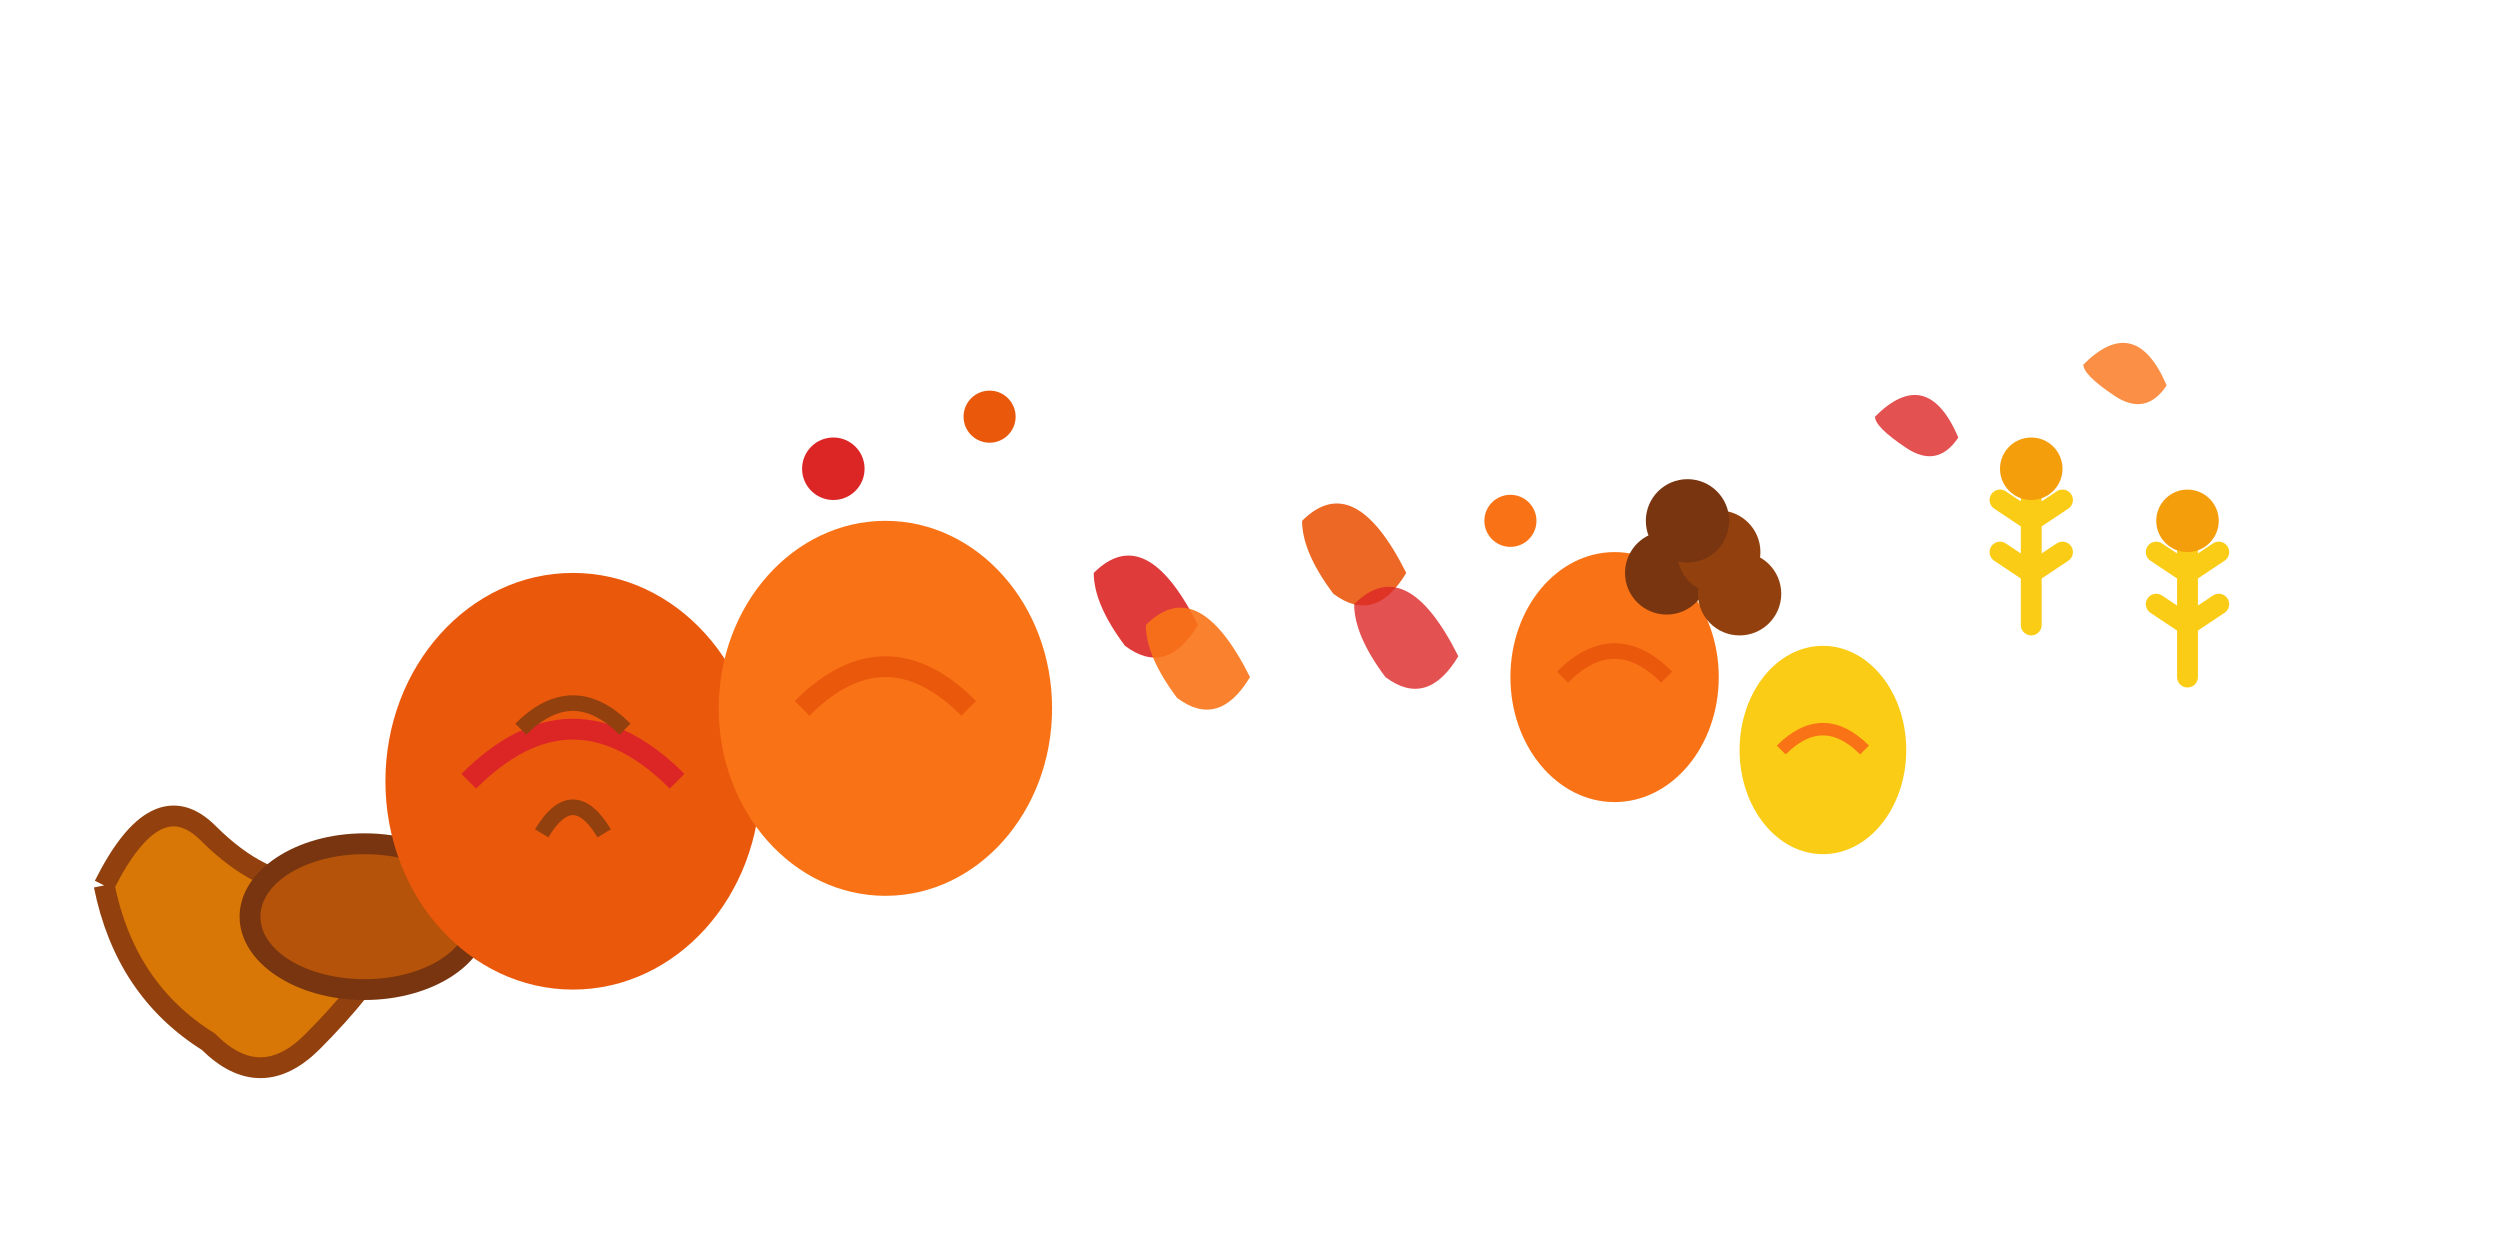
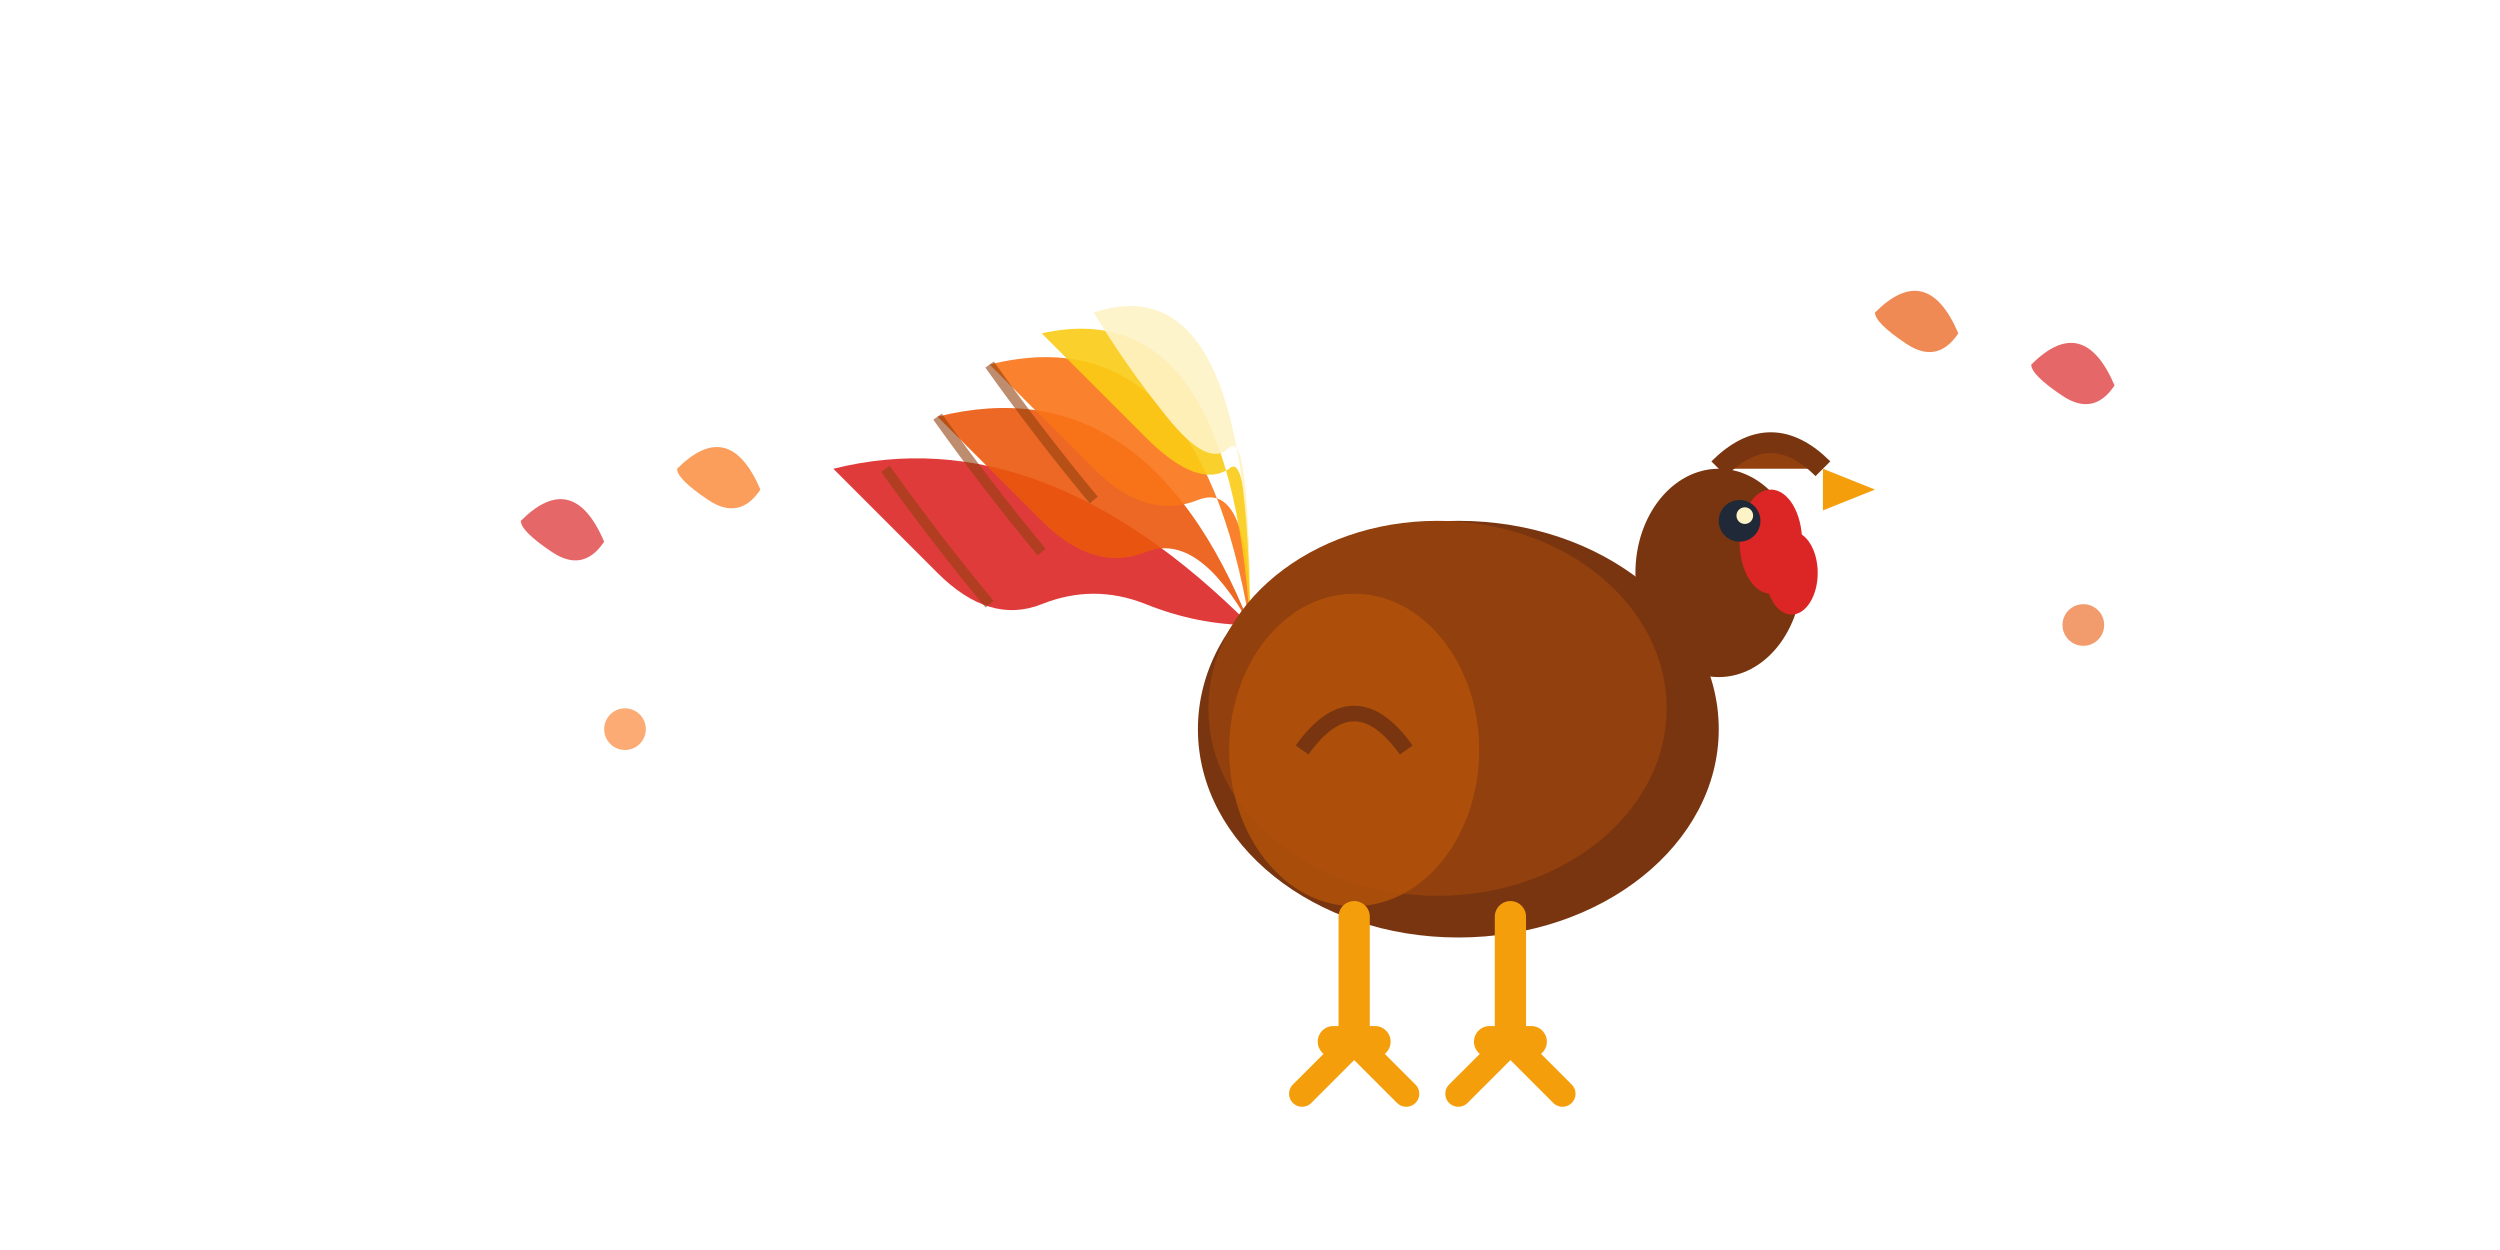
<svg xmlns="http://www.w3.org/2000/svg" width="240" height="120" viewBox="0 0 240 120" fill="none">
-   <path d="M20 80 Q15 75, 10 85 Q12 95, 20 100 Q25 105, 30 100 Q35 95, 38 90 Q35 85, 30 85 Q25 85, 20 80 Z" fill="#B45309" opacity="0.8" />
-   <path d="M10 85 Q12 95, 20 100 Q25 105, 30 100 Q35 95, 38 90 Q35 85, 30 85 Q25 85, 20 80 Q15 75, 10 85" stroke="#92400E" stroke-width="2" fill="#D97706" />
-   <ellipse cx="35" cy="88" rx="12" ry="8" fill="#78350F" />
-   <ellipse cx="35" cy="88" rx="10" ry="6" fill="#B45309" />
-   <ellipse cx="55" cy="75" rx="18" ry="20" fill="#EA580C" />
-   <path d="M45 75 Q55 65, 65 75" stroke="#DC2626" stroke-width="2" fill="none" />
-   <path d="M50 70 Q55 65, 60 70" stroke="#92400E" stroke-width="1.5" fill="none" />
-   <path d="M52 80 Q55 75, 58 80" stroke="#92400E" stroke-width="1.5" fill="none" />
-   <ellipse cx="85" cy="68" rx="16" ry="18" fill="#F97316" />
-   <path d="M77 68 Q85 60, 93 68" stroke="#EA580C" stroke-width="2" fill="none" />
-   <path d="M105 55 Q110 50, 115 60 Q112 65, 108 62 Q105 58, 105 55" fill="#DC2626" opacity="0.9" />
-   <path d="M110 60 Q115 55, 120 65 Q117 70, 113 67 Q110 63, 110 60" fill="#F97316" opacity="0.9" />
-   <path d="M125 50 Q130 45, 135 55 Q132 60, 128 57 Q125 53, 125 50" fill="#EA580C" opacity="0.9" />
-   <path d="M130 58 Q135 53, 140 63 Q137 68, 133 65 Q130 61, 130 58" fill="#DC2626" opacity="0.8" />
-   <ellipse cx="155" cy="65" rx="10" ry="12" fill="#F97316" />
-   <path d="M150 65 Q155 60, 160 65" stroke="#EA580C" stroke-width="1.5" fill="none" />
-   <ellipse cx="175" cy="72" rx="8" ry="10" fill="#FACC15" />
-   <path d="M171 72 Q175 68, 179 72" stroke="#F97316" stroke-width="1.2" fill="none" />
-   <path d="M195 45 L195 60 M195 50 L198 48 M195 50 L192 48 M195 55 L198 53 M195 55 L192 53" stroke="#FACC15" stroke-width="2" stroke-linecap="round" />
-   <circle cx="195" cy="45" r="3" fill="#F59E0B" />
-   <path d="M210 50 L210 65 M210 55 L213 53 M210 55 L207 53 M210 60 L213 58 M210 60 L207 58" stroke="#FACC15" stroke-width="2" stroke-linecap="round" />
-   <circle cx="210" cy="50" r="3" fill="#F59E0B" />
-   <circle cx="160" cy="55" r="4" fill="#78350F" />
-   <circle cx="165" cy="53" r="4" fill="#92400E" />
-   <circle cx="162" cy="50" r="4" fill="#78350F" />
-   <circle cx="167" cy="57" r="4" fill="#92400E" />
-   <circle cx="80" cy="45" r="3" fill="#DC2626" />
-   <circle cx="95" cy="40" r="2.5" fill="#EA580C" />
-   <circle cx="145" cy="50" r="2.5" fill="#F97316" />
-   <path d="M180 40 Q185 35, 188 42 Q186 45, 183 43 Q180 41, 180 40" fill="#DC2626" opacity="0.8" />
-   <path d="M200 35 Q205 30, 208 37 Q206 40, 203 38 Q200 36, 200 35" fill="#F97316" opacity="0.8" />
+   <path d="M120 60 Q100 40, 80 45 Q85 50, 90 55 Q95 60, 100 58 Q105 56, 110 58 Q115 60, 120 60" fill="#DC2626" opacity="0.9" />
+   <path d="M120 60 Q110 35, 90 40 Q95 45, 100 50 Q105 55, 110 53 Q115 51, 120 60" fill="#EA580C" opacity="0.9" />
+   <path d="M120 60 Q115 30, 95 35 Q100 40, 105 45 Q110 50, 115 48 Q120 46, 120 60" fill="#F97316" opacity="0.9" />
+   <path d="M120 60 Q118 28, 100 32 Q105 37, 110 42 Q115 47, 118 45 Q120 43, 120 60" fill="#FACC15" opacity="0.9" />
+   <path d="M120 60 Q120 25, 105 30 Q108 35, 112 40 Q116 45, 118 43 Q120 41, 120 60" fill="#FEF3C7" opacity="0.9" />
+   <path d="M95 35 Q100 42, 105 48" stroke="#92400E" stroke-width="1" opacity="0.6" />
+   <path d="M90 40 Q95 47, 100 53" stroke="#92400E" stroke-width="1" opacity="0.6" />
+   <path d="M85 45 Q90 52, 95 58" stroke="#92400E" stroke-width="1" opacity="0.6" />
+   <ellipse cx="140" cy="70" rx="25" ry="20" fill="#78350F" />
+   <ellipse cx="138" cy="68" rx="22" ry="18" fill="#92400E" />
+   <ellipse cx="130" cy="72" rx="12" ry="15" fill="#B45309" opacity="0.8" />
+   <path d="M125 72 Q130 65, 135 72" stroke="#78350F" stroke-width="1.5" fill="none" />
+   <ellipse cx="165" cy="55" rx="8" ry="10" fill="#78350F" />
+   <path d="M165 45 Q170 40, 175 45" stroke="#78350F" stroke-width="2" fill="#92400E" />
+   <path d="M175 45 L180 47 L175 49 Z" fill="#F59E0B" />
+   <ellipse cx="170" cy="52" rx="3" ry="5" fill="#DC2626" />
+   <ellipse cx="172" cy="55" rx="2.5" ry="4" fill="#DC2626" />
+   <circle cx="167" cy="50" r="2" fill="#1F2937" />
+   <circle cx="167.5" cy="49.5" r="0.8" fill="#FEF3C7" />
+   <path d="M130 88 L130 100 M128 100 L132 100" stroke="#F59E0B" stroke-width="3" stroke-linecap="round" />
+   <path d="M145 88 L145 100 M143 100 L147 100" stroke="#F59E0B" stroke-width="3" stroke-linecap="round" />
+   <path d="M130 100 L125 105 M130 100 L135 105" stroke="#F59E0B" stroke-width="2.5" stroke-linecap="round" />
+   <path d="M145 100 L140 105 M145 100 L150 105" stroke="#F59E0B" stroke-width="2.5" stroke-linecap="round" />
+   <path d="M50 50 Q55 45, 58 52 Q56 55, 53 53 Q50 51, 50 50" fill="#DC2626" opacity="0.7" />
+   <path d="M65 45 Q70 40, 73 47 Q71 50, 68 48 Q65 46, 65 45" fill="#F97316" opacity="0.7" />
+   <path d="M180 30 Q185 25, 188 32 Q186 35, 183 33 Q180 31, 180 30" fill="#EA580C" opacity="0.7" />
+   <path d="M195 35 Q200 30, 203 37 Q201 40, 198 38 Q195 36, 195 35" fill="#DC2626" opacity="0.7" />
+   <circle cx="60" cy="70" r="2" fill="#F97316" opacity="0.6" />
+   <circle cx="200" cy="60" r="2" fill="#EA580C" opacity="0.6" />
</svg>
